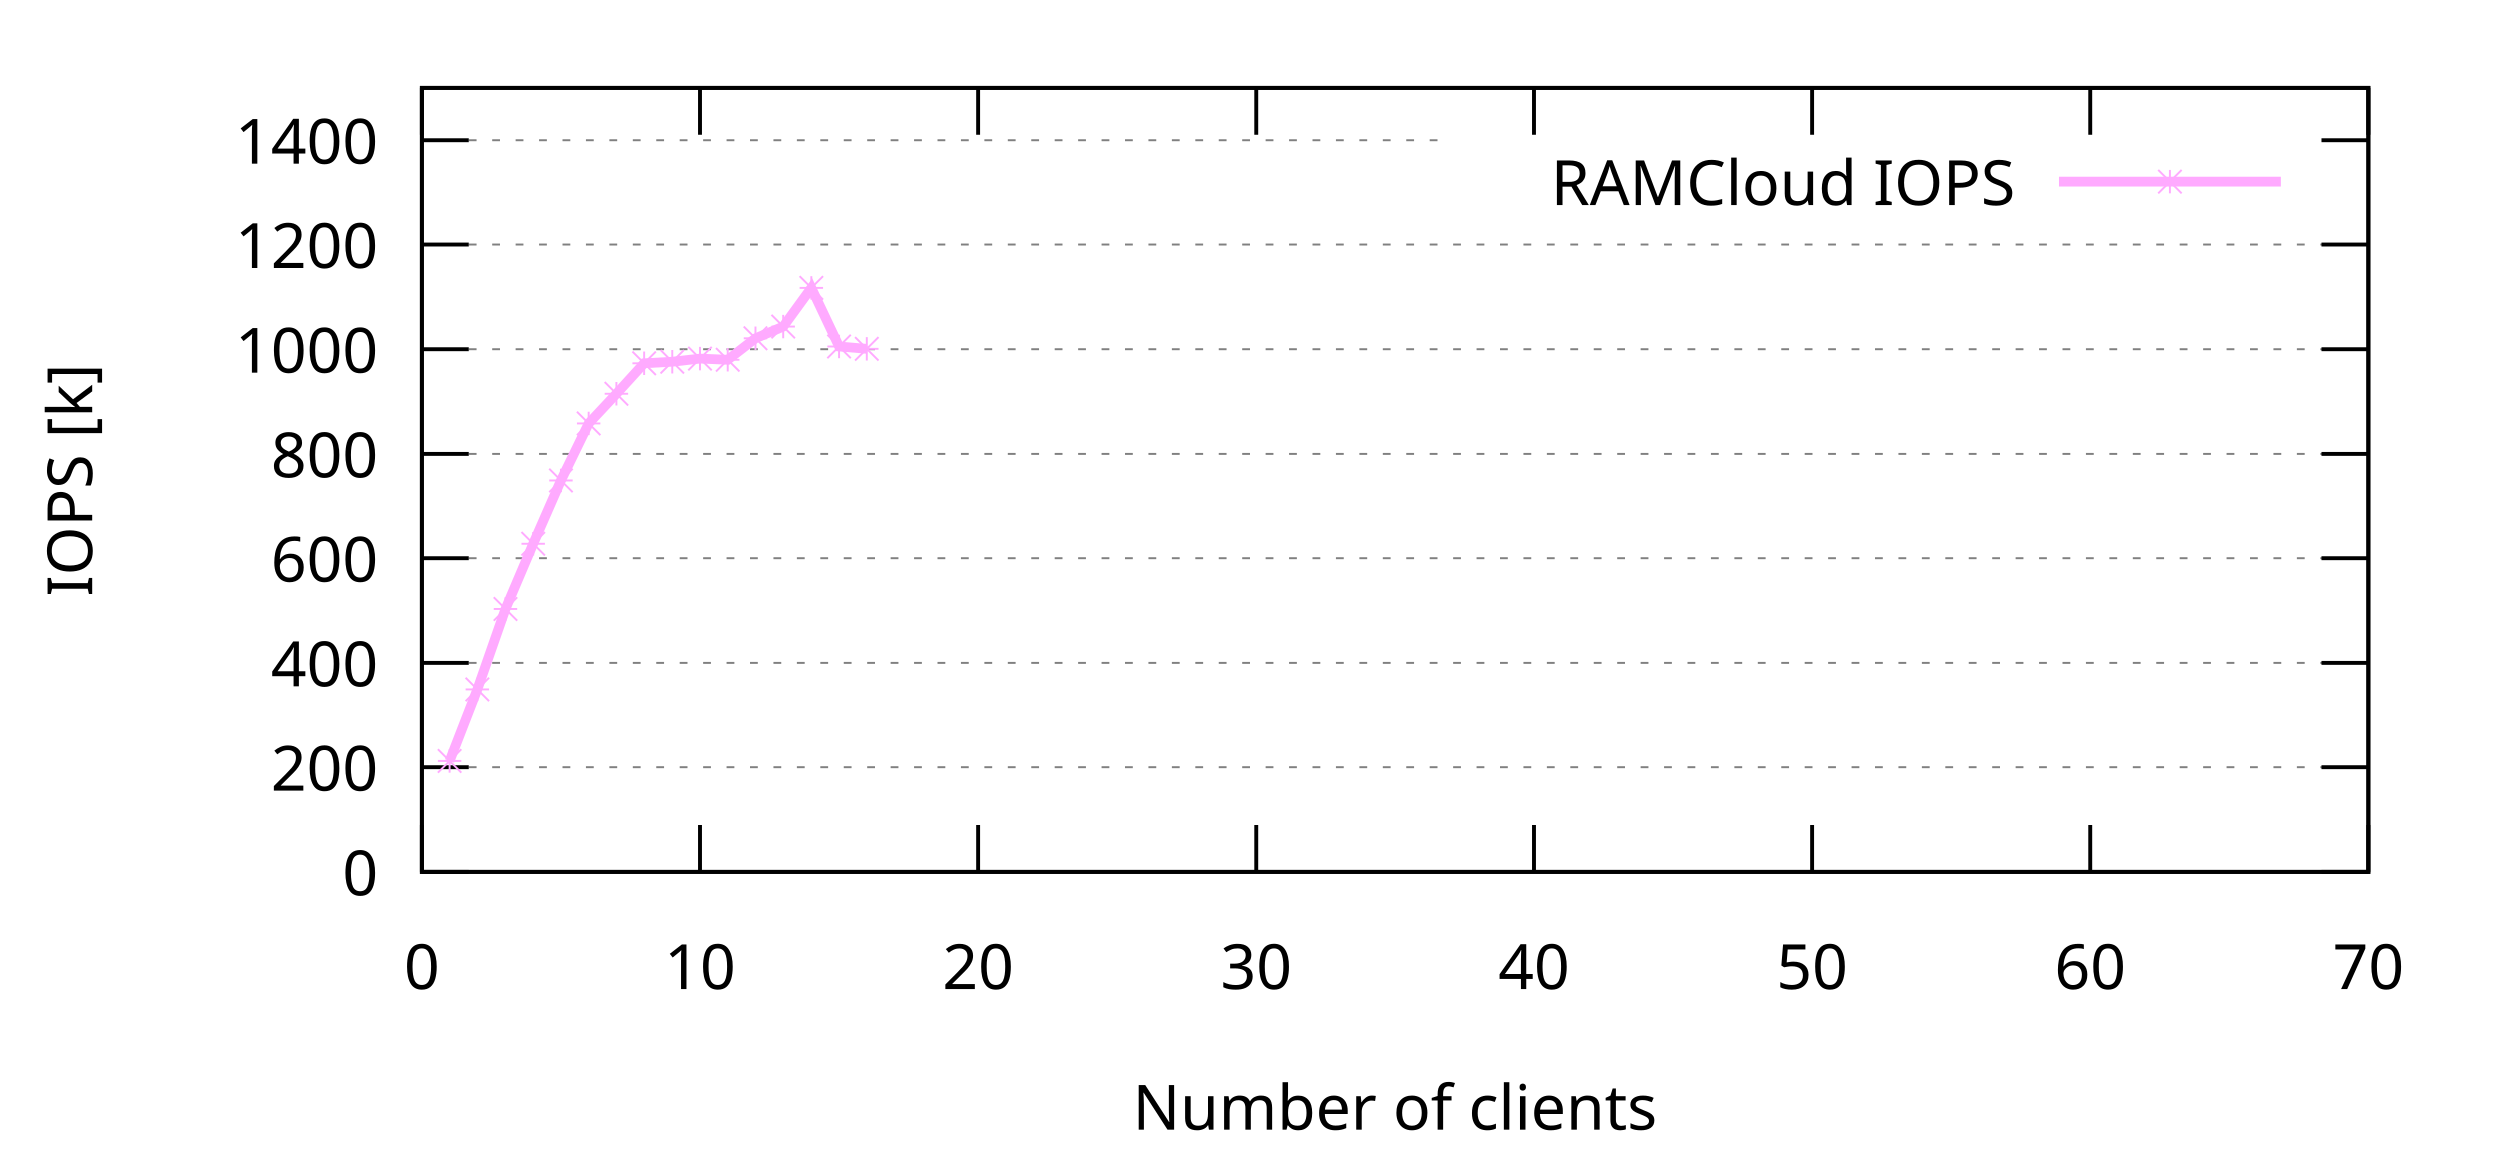
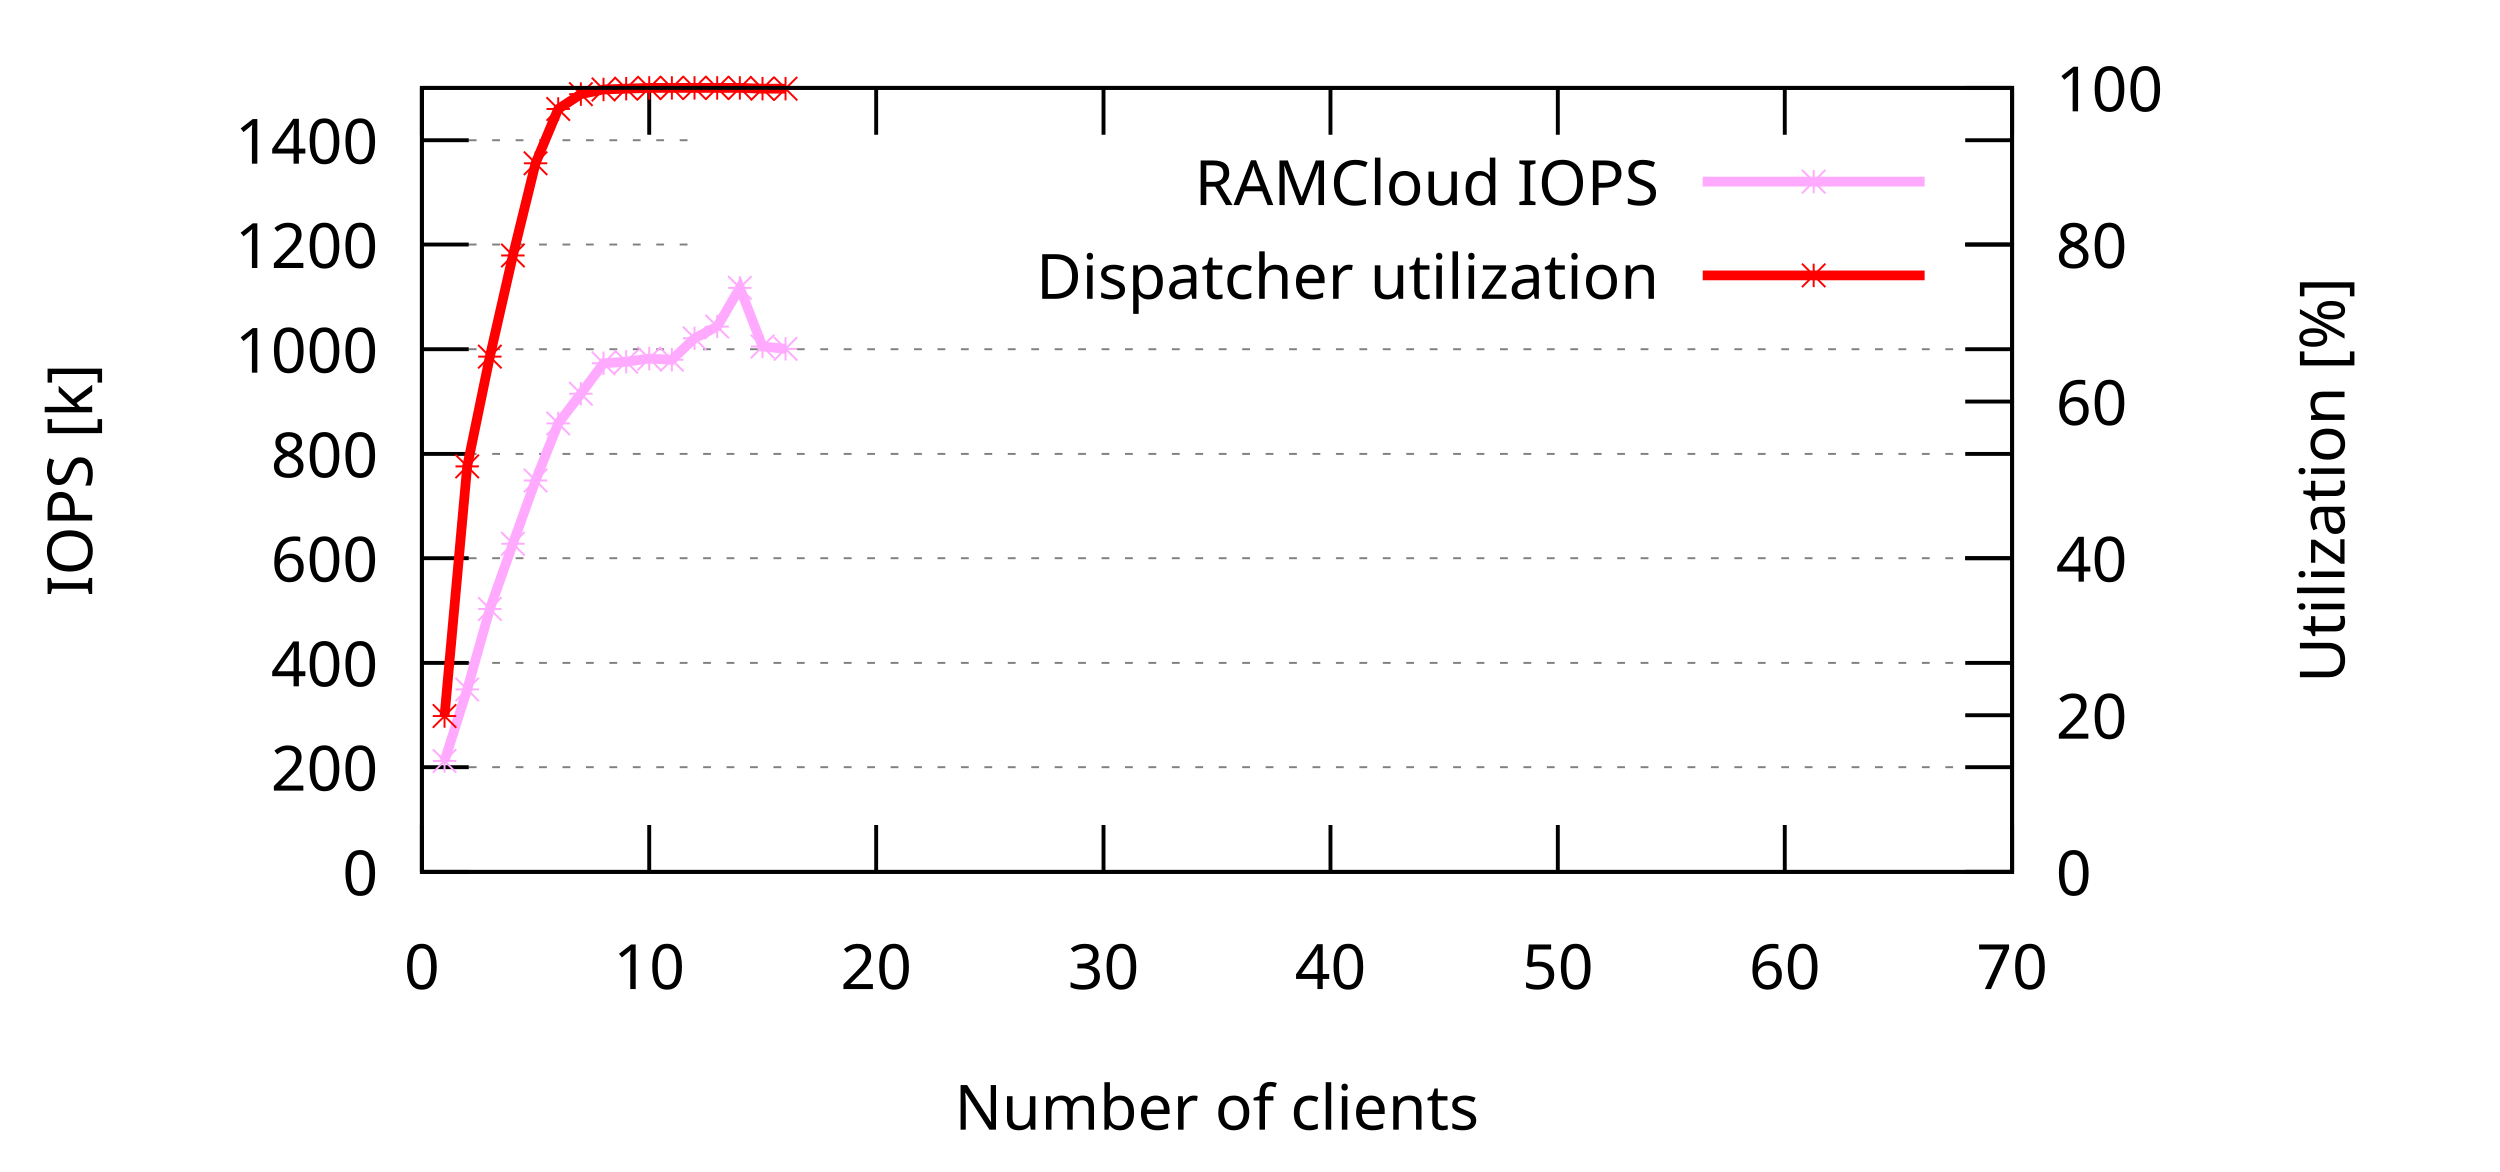
<svg xmlns="http://www.w3.org/2000/svg" xmlns:xlink="http://www.w3.org/1999/xlink" width="640" height="300" viewBox="0 0 640 300">
  <g id="gnuplot_canvas">
    <rect x="0" y="0" width="640" height="300" fill="none" />
    <defs>
      <circle id="gpDot" r="0.5" stroke-width="0.5" />
      <path id="gpPt0" stroke-width="0.167" stroke="currentColor" d="M-1,0 h2 M0,-1 v2" />
      <path id="gpPt1" stroke-width="0.167" stroke="currentColor" d="M-1,-1 L1,1 M1,-1 L-1,1" />
      <path id="gpPt2" stroke-width="0.167" stroke="currentColor" d="M-1,0 L1,0 M0,-1 L0,1 M-1,-1 L1,1 M-1,1 L1,-1" />
      <rect id="gpPt3" stroke-width="0.167" stroke="currentColor" x="-1" y="-1" width="2" height="2" />
      <rect id="gpPt4" stroke-width="0.167" stroke="currentColor" fill="currentColor" x="-1" y="-1" width="2" height="2" />
      <circle id="gpPt5" stroke-width="0.167" stroke="currentColor" cx="0" cy="0" r="1" />
      <use xlink:href="#gpPt5" id="gpPt6" fill="currentColor" stroke="none" />
      <path id="gpPt7" stroke-width="0.167" stroke="currentColor" d="M0,-1.33 L-1.33,0.67 L1.33,0.67 z" />
      <use xlink:href="#gpPt7" id="gpPt8" fill="currentColor" stroke="none" />
      <use xlink:href="#gpPt7" id="gpPt9" stroke="currentColor" transform="rotate(180)" />
      <use xlink:href="#gpPt9" id="gpPt10" fill="currentColor" stroke="none" />
      <use xlink:href="#gpPt3" id="gpPt11" stroke="currentColor" transform="rotate(45)" />
      <use xlink:href="#gpPt11" id="gpPt12" fill="currentColor" stroke="none" />
      <path id="gpPt13" stroke-width="0.167" stroke="currentColor" d="M0,1.330 L1.265,0.411 L0.782,-1.067 L-0.782,-1.076 L-1.265,0.411 z" />
      <use xlink:href="#gpPt13" id="gpPt14" fill="currentColor" stroke="none" />
      <filter id="textbox" filterUnits="objectBoundingBox" x="0" y="0" height="1" width="1">
        <feFlood flood-color="white" flood-opacity="1" result="bgnd" />
        <feComposite in="SourceGraphic" in2="bgnd" operator="atop" />
      </filter>
      <filter id="greybox" filterUnits="objectBoundingBox" x="0" y="0" height="1" width="1">
        <feFlood flood-color="lightgrey" flood-opacity="1" result="grey" />
        <feComposite in="SourceGraphic" in2="grey" operator="atop" />
      </filter>
    </defs>
    <g fill="none" color="white" stroke="black" stroke-width="1.00" stroke-linecap="butt" stroke-linejoin="miter">
</g>
    <g fill="none" color="black" stroke="currentColor" stroke-width="1.00" stroke-linecap="butt" stroke-linejoin="miter">
</g>
    <g fill="none" color="black" stroke="black" stroke-width="0.50" stroke-linecap="butt" stroke-linejoin="miter">
</g>
    <g fill="none" color="gray" stroke="currentColor" stroke-width="0.50" stroke-linecap="butt" stroke-linejoin="miter">
-       <path stroke="gray" stroke-dasharray="2,4" class="gridline" d="M108.0,223.2 L606.3,223.2  " />
-     </g>
-     <g fill="none" color="gray" stroke="gray" stroke-width="1.00" stroke-linecap="butt" stroke-linejoin="miter">
- </g>
-     <g fill="none" color="black" stroke="currentColor" stroke-width="1.00" stroke-linecap="butt" stroke-linejoin="miter">
-       <path stroke="black" d="M108.0,223.2 L120.0,223.2 M606.3,223.2 L594.3,223.2  " />
+       <path stroke="gray" stroke-dasharray="2,4" class="gridline" d="M108.0,223.2 L515.1,223.2  " />
+     </g>
+     <g fill="none" color="gray" stroke="gray" stroke-width="1.00" stroke-linecap="butt" stroke-linejoin="miter">
+ </g>
+     <g fill="none" color="black" stroke="currentColor" stroke-width="1.00" stroke-linecap="butt" stroke-linejoin="miter">
+       <path stroke="black" d="M108.0,223.2 L120.0,223.2 M515.1,223.2 L503.1,223.2  " />
      <g transform="translate(96.8,229.2)" stroke="none" fill="black" font-family="Times-Roman" font-size="16.00" text-anchor="end">
        <text>
          <tspan font-family="Times-Roman"> 0</tspan>
        </text>
      </g>
    </g>
    <g fill="none" color="black" stroke="currentColor" stroke-width="1.00" stroke-linecap="butt" stroke-linejoin="miter">
</g>
    <g fill="none" color="black" stroke="black" stroke-width="0.50" stroke-linecap="butt" stroke-linejoin="miter">
</g>
    <g fill="none" color="gray" stroke="currentColor" stroke-width="0.50" stroke-linecap="butt" stroke-linejoin="miter">
-       <path stroke="gray" stroke-dasharray="2,4" class="gridline" d="M108.0,196.4 L606.3,196.4  " />
-     </g>
-     <g fill="none" color="gray" stroke="gray" stroke-width="1.00" stroke-linecap="butt" stroke-linejoin="miter">
- </g>
-     <g fill="none" color="black" stroke="currentColor" stroke-width="1.00" stroke-linecap="butt" stroke-linejoin="miter">
-       <path stroke="black" d="M108.0,196.4 L120.0,196.4 M606.3,196.4 L594.3,196.4  " />
+       <path stroke="gray" stroke-dasharray="2,4" class="gridline" d="M108.0,196.4 L515.1,196.4  " />
+     </g>
+     <g fill="none" color="gray" stroke="gray" stroke-width="1.00" stroke-linecap="butt" stroke-linejoin="miter">
+ </g>
+     <g fill="none" color="black" stroke="currentColor" stroke-width="1.00" stroke-linecap="butt" stroke-linejoin="miter">
+       <path stroke="black" d="M108.0,196.4 L120.0,196.4 M515.1,196.4 L503.1,196.4  " />
      <g transform="translate(96.8,202.4)" stroke="none" fill="black" font-family="Times-Roman" font-size="16.00" text-anchor="end">
        <text>
          <tspan font-family="Times-Roman"> 200</tspan>
        </text>
      </g>
    </g>
    <g fill="none" color="black" stroke="currentColor" stroke-width="1.00" stroke-linecap="butt" stroke-linejoin="miter">
</g>
    <g fill="none" color="black" stroke="black" stroke-width="0.50" stroke-linecap="butt" stroke-linejoin="miter">
</g>
    <g fill="none" color="gray" stroke="currentColor" stroke-width="0.50" stroke-linecap="butt" stroke-linejoin="miter">
-       <path stroke="gray" stroke-dasharray="2,4" class="gridline" d="M108.0,169.7 L606.3,169.7  " />
-     </g>
-     <g fill="none" color="gray" stroke="gray" stroke-width="1.00" stroke-linecap="butt" stroke-linejoin="miter">
- </g>
-     <g fill="none" color="black" stroke="currentColor" stroke-width="1.00" stroke-linecap="butt" stroke-linejoin="miter">
-       <path stroke="black" d="M108.0,169.7 L120.0,169.7 M606.3,169.7 L594.3,169.7  " />
+       <path stroke="gray" stroke-dasharray="2,4" class="gridline" d="M108.0,169.7 L515.1,169.7  " />
+     </g>
+     <g fill="none" color="gray" stroke="gray" stroke-width="1.00" stroke-linecap="butt" stroke-linejoin="miter">
+ </g>
+     <g fill="none" color="black" stroke="currentColor" stroke-width="1.00" stroke-linecap="butt" stroke-linejoin="miter">
+       <path stroke="black" d="M108.0,169.7 L120.0,169.7 M515.1,169.7 L503.1,169.7  " />
      <g transform="translate(96.8,175.7)" stroke="none" fill="black" font-family="Times-Roman" font-size="16.00" text-anchor="end">
        <text>
          <tspan font-family="Times-Roman"> 400</tspan>
        </text>
      </g>
    </g>
    <g fill="none" color="black" stroke="currentColor" stroke-width="1.00" stroke-linecap="butt" stroke-linejoin="miter">
</g>
    <g fill="none" color="black" stroke="black" stroke-width="0.50" stroke-linecap="butt" stroke-linejoin="miter">
</g>
    <g fill="none" color="gray" stroke="currentColor" stroke-width="0.50" stroke-linecap="butt" stroke-linejoin="miter">
-       <path stroke="gray" stroke-dasharray="2,4" class="gridline" d="M108.0,142.9 L606.3,142.9  " />
-     </g>
-     <g fill="none" color="gray" stroke="gray" stroke-width="1.00" stroke-linecap="butt" stroke-linejoin="miter">
- </g>
-     <g fill="none" color="black" stroke="currentColor" stroke-width="1.00" stroke-linecap="butt" stroke-linejoin="miter">
-       <path stroke="black" d="M108.0,142.9 L120.0,142.9 M606.3,142.9 L594.3,142.9  " />
+       <path stroke="gray" stroke-dasharray="2,4" class="gridline" d="M108.0,142.9 L515.1,142.9  " />
+     </g>
+     <g fill="none" color="gray" stroke="gray" stroke-width="1.00" stroke-linecap="butt" stroke-linejoin="miter">
+ </g>
+     <g fill="none" color="black" stroke="currentColor" stroke-width="1.00" stroke-linecap="butt" stroke-linejoin="miter">
+       <path stroke="black" d="M108.0,142.9 L120.0,142.9 M515.1,142.9 L503.1,142.9  " />
      <g transform="translate(96.8,148.9)" stroke="none" fill="black" font-family="Times-Roman" font-size="16.00" text-anchor="end">
        <text>
          <tspan font-family="Times-Roman"> 600</tspan>
        </text>
      </g>
    </g>
    <g fill="none" color="black" stroke="currentColor" stroke-width="1.00" stroke-linecap="butt" stroke-linejoin="miter">
</g>
    <g fill="none" color="black" stroke="black" stroke-width="0.50" stroke-linecap="butt" stroke-linejoin="miter">
</g>
    <g fill="none" color="gray" stroke="currentColor" stroke-width="0.50" stroke-linecap="butt" stroke-linejoin="miter">
-       <path stroke="gray" stroke-dasharray="2,4" class="gridline" d="M108.0,116.2 L606.3,116.2  " />
-     </g>
-     <g fill="none" color="gray" stroke="gray" stroke-width="1.00" stroke-linecap="butt" stroke-linejoin="miter">
- </g>
-     <g fill="none" color="black" stroke="currentColor" stroke-width="1.00" stroke-linecap="butt" stroke-linejoin="miter">
-       <path stroke="black" d="M108.0,116.2 L120.0,116.2 M606.3,116.2 L594.3,116.2  " />
+       <path stroke="gray" stroke-dasharray="2,4" class="gridline" d="M108.0,116.2 L515.1,116.2  " />
+     </g>
+     <g fill="none" color="gray" stroke="gray" stroke-width="1.00" stroke-linecap="butt" stroke-linejoin="miter">
+ </g>
+     <g fill="none" color="black" stroke="currentColor" stroke-width="1.00" stroke-linecap="butt" stroke-linejoin="miter">
+       <path stroke="black" d="M108.0,116.2 L120.0,116.2 M515.1,116.2 L503.1,116.2  " />
      <g transform="translate(96.8,122.2)" stroke="none" fill="black" font-family="Times-Roman" font-size="16.00" text-anchor="end">
        <text>
          <tspan font-family="Times-Roman"> 800</tspan>
        </text>
      </g>
    </g>
    <g fill="none" color="black" stroke="currentColor" stroke-width="1.00" stroke-linecap="butt" stroke-linejoin="miter">
</g>
    <g fill="none" color="black" stroke="black" stroke-width="0.50" stroke-linecap="butt" stroke-linejoin="miter">
</g>
    <g fill="none" color="gray" stroke="currentColor" stroke-width="0.50" stroke-linecap="butt" stroke-linejoin="miter">
-       <path stroke="gray" stroke-dasharray="2,4" class="gridline" d="M108.0,89.4 L606.3,89.4  " />
-     </g>
-     <g fill="none" color="gray" stroke="gray" stroke-width="1.00" stroke-linecap="butt" stroke-linejoin="miter">
- </g>
-     <g fill="none" color="black" stroke="currentColor" stroke-width="1.00" stroke-linecap="butt" stroke-linejoin="miter">
-       <path stroke="black" d="M108.0,89.4 L120.0,89.4 M606.3,89.4 L594.3,89.4  " />
+       <path stroke="gray" stroke-dasharray="2,4" class="gridline" d="M108.0,89.4 L515.1,89.4  " />
+     </g>
+     <g fill="none" color="gray" stroke="gray" stroke-width="1.00" stroke-linecap="butt" stroke-linejoin="miter">
+ </g>
+     <g fill="none" color="black" stroke="currentColor" stroke-width="1.00" stroke-linecap="butt" stroke-linejoin="miter">
+       <path stroke="black" d="M108.0,89.4 L120.0,89.4 M515.1,89.4 L503.1,89.4  " />
      <g transform="translate(96.8,95.4)" stroke="none" fill="black" font-family="Times-Roman" font-size="16.00" text-anchor="end">
        <text>
          <tspan font-family="Times-Roman"> 1000</tspan>
        </text>
      </g>
    </g>
    <g fill="none" color="black" stroke="currentColor" stroke-width="1.00" stroke-linecap="butt" stroke-linejoin="miter">
</g>
    <g fill="none" color="black" stroke="black" stroke-width="0.50" stroke-linecap="butt" stroke-linejoin="miter">
</g>
    <g fill="none" color="gray" stroke="currentColor" stroke-width="0.50" stroke-linecap="butt" stroke-linejoin="miter">
-       <path stroke="gray" stroke-dasharray="2,4" class="gridline" d="M108.0,62.6 L606.3,62.6  " />
-     </g>
-     <g fill="none" color="gray" stroke="gray" stroke-width="1.00" stroke-linecap="butt" stroke-linejoin="miter">
- </g>
-     <g fill="none" color="black" stroke="currentColor" stroke-width="1.00" stroke-linecap="butt" stroke-linejoin="miter">
-       <path stroke="black" d="M108.0,62.6 L120.0,62.6 M606.3,62.6 L594.3,62.6  " />
+       <path stroke="gray" stroke-dasharray="2,4" class="gridline" d="M108.0,62.6 L178.3,62.6 M503.9,62.6 L515.1,62.6  " />
+     </g>
+     <g fill="none" color="gray" stroke="gray" stroke-width="1.00" stroke-linecap="butt" stroke-linejoin="miter">
+ </g>
+     <g fill="none" color="black" stroke="currentColor" stroke-width="1.00" stroke-linecap="butt" stroke-linejoin="miter">
+       <path stroke="black" d="M108.0,62.6 L120.0,62.6 M515.1,62.6 L503.1,62.6  " />
      <g transform="translate(96.8,68.6)" stroke="none" fill="black" font-family="Times-Roman" font-size="16.00" text-anchor="end">
        <text>
          <tspan font-family="Times-Roman"> 1200</tspan>
        </text>
      </g>
    </g>
    <g fill="none" color="black" stroke="currentColor" stroke-width="1.00" stroke-linecap="butt" stroke-linejoin="miter">
</g>
    <g fill="none" color="black" stroke="black" stroke-width="0.50" stroke-linecap="butt" stroke-linejoin="miter">
</g>
    <g fill="none" color="gray" stroke="currentColor" stroke-width="0.50" stroke-linecap="butt" stroke-linejoin="miter">
-       <path stroke="gray" stroke-dasharray="2,4" class="gridline" d="M108.0,35.9 L370.3,35.9 M595.1,35.9 L606.3,35.9  " />
-     </g>
-     <g fill="none" color="gray" stroke="gray" stroke-width="1.00" stroke-linecap="butt" stroke-linejoin="miter">
- </g>
-     <g fill="none" color="black" stroke="currentColor" stroke-width="1.00" stroke-linecap="butt" stroke-linejoin="miter">
-       <path stroke="black" d="M108.0,35.9 L120.0,35.9 M606.3,35.9 L594.3,35.9  " />
+       <path stroke="gray" stroke-dasharray="2,4" class="gridline" d="M108.0,35.9 L178.3,35.9 M503.9,35.9 L515.1,35.9  " />
+     </g>
+     <g fill="none" color="gray" stroke="gray" stroke-width="1.00" stroke-linecap="butt" stroke-linejoin="miter">
+ </g>
+     <g fill="none" color="black" stroke="currentColor" stroke-width="1.00" stroke-linecap="butt" stroke-linejoin="miter">
+       <path stroke="black" d="M108.0,35.9 L120.0,35.9 M515.1,35.9 L503.1,35.9  " />
      <g transform="translate(96.8,41.9)" stroke="none" fill="black" font-family="Times-Roman" font-size="16.00" text-anchor="end">
        <text>
          <tspan font-family="Times-Roman"> 1400</tspan>
        </text>
      </g>
    </g>
    <g fill="none" color="black" stroke="currentColor" stroke-width="1.00" stroke-linecap="butt" stroke-linejoin="miter">
      <path stroke="black" d="M108.0,223.2 L108.0,211.2 M108.0,22.5 L108.0,34.5  " />
      <g transform="translate(108.0,253.2)" stroke="none" fill="black" font-family="Times-Roman" font-size="16.00" text-anchor="middle">
        <text>
          <tspan font-family="Times-Roman"> 0</tspan>
        </text>
      </g>
    </g>
    <g fill="none" color="black" stroke="currentColor" stroke-width="1.00" stroke-linecap="butt" stroke-linejoin="miter">
-       <path stroke="black" d="M179.2,223.2 L179.2,211.2 M179.2,22.5 L179.2,34.5  " />
-       <g transform="translate(179.2,253.2)" stroke="none" fill="black" font-family="Times-Roman" font-size="16.00" text-anchor="middle">
+       <path stroke="black" d="M166.2,223.2 L166.2,211.2 M166.2,22.5 L166.2,34.5  " />
+       <g transform="translate(166.2,253.2)" stroke="none" fill="black" font-family="Times-Roman" font-size="16.00" text-anchor="middle">
        <text>
          <tspan font-family="Times-Roman"> 10</tspan>
        </text>
      </g>
    </g>
    <g fill="none" color="black" stroke="currentColor" stroke-width="1.00" stroke-linecap="butt" stroke-linejoin="miter">
-       <path stroke="black" d="M250.4,223.2 L250.4,211.2 M250.4,22.5 L250.4,34.5  " />
-       <g transform="translate(250.4,253.2)" stroke="none" fill="black" font-family="Times-Roman" font-size="16.00" text-anchor="middle">
+       <path stroke="black" d="M224.3,223.2 L224.3,211.2 M224.3,22.5 L224.3,34.5  " />
+       <g transform="translate(224.3,253.2)" stroke="none" fill="black" font-family="Times-Roman" font-size="16.00" text-anchor="middle">
        <text>
          <tspan font-family="Times-Roman"> 20</tspan>
        </text>
      </g>
    </g>
    <g fill="none" color="black" stroke="currentColor" stroke-width="1.00" stroke-linecap="butt" stroke-linejoin="miter">
-       <path stroke="black" d="M321.6,223.2 L321.6,211.2 M321.6,22.5 L321.6,34.5  " />
-       <g transform="translate(321.6,253.2)" stroke="none" fill="black" font-family="Times-Roman" font-size="16.00" text-anchor="middle">
+       <path stroke="black" d="M282.5,223.2 L282.5,211.2 M282.5,22.5 L282.5,34.5  " />
+       <g transform="translate(282.5,253.2)" stroke="none" fill="black" font-family="Times-Roman" font-size="16.00" text-anchor="middle">
        <text>
          <tspan font-family="Times-Roman"> 30</tspan>
        </text>
      </g>
    </g>
    <g fill="none" color="black" stroke="currentColor" stroke-width="1.00" stroke-linecap="butt" stroke-linejoin="miter">
-       <path stroke="black" d="M392.7,223.2 L392.7,211.2 M392.7,22.5 L392.7,34.5  " />
-       <g transform="translate(392.7,253.2)" stroke="none" fill="black" font-family="Times-Roman" font-size="16.00" text-anchor="middle">
+       <path stroke="black" d="M340.6,223.2 L340.6,211.2 M340.6,22.5 L340.6,34.5  " />
+       <g transform="translate(340.6,253.2)" stroke="none" fill="black" font-family="Times-Roman" font-size="16.00" text-anchor="middle">
        <text>
          <tspan font-family="Times-Roman"> 40</tspan>
        </text>
      </g>
    </g>
    <g fill="none" color="black" stroke="currentColor" stroke-width="1.00" stroke-linecap="butt" stroke-linejoin="miter">
-       <path stroke="black" d="M463.9,223.2 L463.9,211.2 M463.9,22.5 L463.9,34.5  " />
-       <g transform="translate(463.9,253.2)" stroke="none" fill="black" font-family="Times-Roman" font-size="16.00" text-anchor="middle">
+       <path stroke="black" d="M398.8,223.2 L398.8,211.2 M398.8,22.5 L398.8,34.5  " />
+       <g transform="translate(398.8,253.2)" stroke="none" fill="black" font-family="Times-Roman" font-size="16.00" text-anchor="middle">
        <text>
          <tspan font-family="Times-Roman"> 50</tspan>
        </text>
      </g>
    </g>
    <g fill="none" color="black" stroke="currentColor" stroke-width="1.00" stroke-linecap="butt" stroke-linejoin="miter">
-       <path stroke="black" d="M535.1,223.2 L535.1,211.2 M535.1,22.5 L535.1,34.5  " />
-       <g transform="translate(535.1,253.2)" stroke="none" fill="black" font-family="Times-Roman" font-size="16.00" text-anchor="middle">
+       <path stroke="black" d="M456.9,223.2 L456.9,211.2 M456.9,22.5 L456.9,34.5  " />
+       <g transform="translate(456.9,253.2)" stroke="none" fill="black" font-family="Times-Roman" font-size="16.00" text-anchor="middle">
        <text>
          <tspan font-family="Times-Roman"> 60</tspan>
        </text>
      </g>
    </g>
    <g fill="none" color="black" stroke="currentColor" stroke-width="1.00" stroke-linecap="butt" stroke-linejoin="miter">
-       <path stroke="black" d="M606.3,223.2 L606.3,211.2 M606.3,22.5 L606.3,34.5  " />
-       <g transform="translate(606.3,253.2)" stroke="none" fill="black" font-family="Times-Roman" font-size="16.00" text-anchor="middle">
+       <path stroke="black" d="M515.1,223.2 L515.1,211.2 M515.1,22.5 L515.1,34.5  " />
+       <g transform="translate(515.1,253.2)" stroke="none" fill="black" font-family="Times-Roman" font-size="16.00" text-anchor="middle">
        <text>
          <tspan font-family="Times-Roman"> 70</tspan>
        </text>
      </g>
    </g>
    <g fill="none" color="black" stroke="currentColor" stroke-width="1.00" stroke-linecap="butt" stroke-linejoin="miter">
- </g>
-     <g fill="none" color="black" stroke="currentColor" stroke-width="1.00" stroke-linecap="butt" stroke-linejoin="miter">
-       <path stroke="black" d="M108.0,22.5 L108.0,223.2 L606.3,223.2 L606.3,22.5 L108.0,22.5 Z  " />
+       <path stroke="black" d="M515.1,223.2 L503.1,223.2  " />
+       <g transform="translate(526.3,229.2)" stroke="none" fill="black" font-family="Times-Roman" font-size="16.00" text-anchor="start">
+         <text>
+           <tspan font-family="Times-Roman"> 0</tspan>
+         </text>
+       </g>
+     </g>
+     <g fill="none" color="black" stroke="currentColor" stroke-width="1.00" stroke-linecap="butt" stroke-linejoin="miter">
+       <path stroke="black" d="M515.1,183.1 L503.1,183.1  " />
+       <g transform="translate(526.3,189.1)" stroke="none" fill="black" font-family="Times-Roman" font-size="16.00" text-anchor="start">
+         <text>
+           <tspan font-family="Times-Roman"> 20</tspan>
+         </text>
+       </g>
+     </g>
+     <g fill="none" color="black" stroke="currentColor" stroke-width="1.00" stroke-linecap="butt" stroke-linejoin="miter">
+       <path stroke="black" d="M515.1,142.9 L503.1,142.9  " />
+       <g transform="translate(526.3,148.9)" stroke="none" fill="black" font-family="Times-Roman" font-size="16.00" text-anchor="start">
+         <text>
+           <tspan font-family="Times-Roman"> 40</tspan>
+         </text>
+       </g>
+     </g>
+     <g fill="none" color="black" stroke="currentColor" stroke-width="1.00" stroke-linecap="butt" stroke-linejoin="miter">
+       <path stroke="black" d="M515.1,102.8 L503.1,102.8  " />
+       <g transform="translate(526.3,108.8)" stroke="none" fill="black" font-family="Times-Roman" font-size="16.00" text-anchor="start">
+         <text>
+           <tspan font-family="Times-Roman"> 60</tspan>
+         </text>
+       </g>
+     </g>
+     <g fill="none" color="black" stroke="currentColor" stroke-width="1.00" stroke-linecap="butt" stroke-linejoin="miter">
+       <path stroke="black" d="M515.1,62.6 L503.1,62.6  " />
+       <g transform="translate(526.3,68.6)" stroke="none" fill="black" font-family="Times-Roman" font-size="16.00" text-anchor="start">
+         <text>
+           <tspan font-family="Times-Roman"> 80</tspan>
+         </text>
+       </g>
+     </g>
+     <g fill="none" color="black" stroke="currentColor" stroke-width="1.00" stroke-linecap="butt" stroke-linejoin="miter">
+       <path stroke="black" d="M515.1,22.5 L503.1,22.5  " />
+       <g transform="translate(526.3,28.5)" stroke="none" fill="black" font-family="Times-Roman" font-size="16.00" text-anchor="start">
+         <text>
+           <tspan font-family="Times-Roman"> 100</tspan>
+         </text>
+       </g>
+     </g>
+     <g fill="none" color="black" stroke="currentColor" stroke-width="1.00" stroke-linecap="butt" stroke-linejoin="miter">
+ </g>
+     <g fill="none" color="black" stroke="currentColor" stroke-width="1.00" stroke-linecap="butt" stroke-linejoin="miter">
+       <path stroke="black" d="M108.0,22.5 L108.0,223.2 L515.1,223.2 L515.1,22.5 L108.0,22.5 Z  " />
    </g>
    <g fill="none" color="black" stroke="currentColor" stroke-width="1.00" stroke-linecap="butt" stroke-linejoin="miter">
      <g transform="translate(23.6,122.9) rotate(270)" stroke="none" fill="black" font-family="Times-Roman" font-size="16.00" text-anchor="middle">
        <text>
          <tspan font-family="Times-Roman">IOPS [k]</tspan>
        </text>
      </g>
    </g>
    <g fill="none" color="black" stroke="currentColor" stroke-width="1.00" stroke-linecap="butt" stroke-linejoin="miter">
-       <g transform="translate(357.1,289.2)" stroke="none" fill="black" font-family="Times-Roman" font-size="16.00" text-anchor="middle">
+       <g transform="translate(600.2,122.9) rotate(270)" stroke="none" fill="black" font-family="Times-Roman" font-size="16.00" text-anchor="middle">
+         <text>
+           <tspan font-family="Times-Roman">Utilization [%]</tspan>
+         </text>
+       </g>
+     </g>
+     <g fill="none" color="black" stroke="currentColor" stroke-width="1.00" stroke-linecap="butt" stroke-linejoin="miter">
+       <g transform="translate(311.5,289.2)" stroke="none" fill="black" font-family="Times-Roman" font-size="16.00" text-anchor="middle">
        <text>
          <tspan font-family="Times-Roman">Number of clients</tspan>
        </text>
      </g>
    </g>
    <g fill="none" color="black" stroke="currentColor" stroke-width="1.00" stroke-linecap="butt" stroke-linejoin="miter">
</g>
    <g id="gnuplot_plot_1">
      <g fill="none" color="white" stroke="currentColor" stroke-width="2.50" stroke-linecap="butt" stroke-linejoin="miter">
</g>
      <g fill="none" color="black" stroke="currentColor" stroke-width="2.50" stroke-linecap="butt" stroke-linejoin="miter">
-         <g transform="translate(515.9,52.5)" stroke="none" fill="black" font-family="Times-Roman" font-size="16.00" text-anchor="end">
+         <g transform="translate(424.7,52.5)" stroke="none" fill="black" font-family="Times-Roman" font-size="16.00" text-anchor="end">
          <text>
            <tspan font-family="Times-Roman">RAMCloud IOPS</tspan>
          </text>
        </g>
      </g>
      <g fill="none" color="black" stroke="currentColor" stroke-width="2.50" stroke-linecap="butt" stroke-linejoin="miter">
-         <path stroke="rgb(255, 170, 255)" d="M527.1,46.5 L583.9,46.5 M115.1,194.8 L122.2,176.5 L129.4,155.9 L136.5,139.2 L143.6,123.0 L150.7,108.4   L157.8,100.8 L164.9,93.0 L172.1,92.6 L179.2,91.8 L186.3,92.1 L193.4,86.6 L200.5,83.6 L207.7,73.7   L214.8,88.7 L221.9,89.3  " />
-         <use xlink:href="#gpPt2" transform="translate(115.1,194.8) scale(3.00)" color="rgb(255, 170, 255)" />
-         <use xlink:href="#gpPt2" transform="translate(122.2,176.5) scale(3.00)" color="rgb(255, 170, 255)" />
-         <use xlink:href="#gpPt2" transform="translate(129.4,155.9) scale(3.00)" color="rgb(255, 170, 255)" />
-         <use xlink:href="#gpPt2" transform="translate(136.5,139.2) scale(3.00)" color="rgb(255, 170, 255)" />
-         <use xlink:href="#gpPt2" transform="translate(143.6,123.0) scale(3.00)" color="rgb(255, 170, 255)" />
-         <use xlink:href="#gpPt2" transform="translate(150.7,108.4) scale(3.00)" color="rgb(255, 170, 255)" />
-         <use xlink:href="#gpPt2" transform="translate(157.8,100.8) scale(3.00)" color="rgb(255, 170, 255)" />
-         <use xlink:href="#gpPt2" transform="translate(164.9,93.0) scale(3.00)" color="rgb(255, 170, 255)" />
-         <use xlink:href="#gpPt2" transform="translate(172.1,92.6) scale(3.00)" color="rgb(255, 170, 255)" />
-         <use xlink:href="#gpPt2" transform="translate(179.2,91.8) scale(3.00)" color="rgb(255, 170, 255)" />
-         <use xlink:href="#gpPt2" transform="translate(186.3,92.1) scale(3.00)" color="rgb(255, 170, 255)" />
-         <use xlink:href="#gpPt2" transform="translate(193.4,86.6) scale(3.00)" color="rgb(255, 170, 255)" />
-         <use xlink:href="#gpPt2" transform="translate(200.5,83.6) scale(3.00)" color="rgb(255, 170, 255)" />
-         <use xlink:href="#gpPt2" transform="translate(207.7,73.7) scale(3.00)" color="rgb(255, 170, 255)" />
-         <use xlink:href="#gpPt2" transform="translate(214.8,88.7) scale(3.00)" color="rgb(255, 170, 255)" />
-         <use xlink:href="#gpPt2" transform="translate(221.9,89.3) scale(3.00)" color="rgb(255, 170, 255)" />
-         <use xlink:href="#gpPt2" transform="translate(555.5,46.5) scale(3.00)" color="rgb(255, 170, 255)" />
-       </g>
-     </g>
-     <g fill="none" color="white" stroke="rgb(255, 170, 255)" stroke-width="2.00" stroke-linecap="butt" stroke-linejoin="miter">
+         <path stroke="rgb(255, 170, 255)" d="M435.9,46.5 L492.7,46.5 M113.8,194.8 L119.6,176.5 L125.4,155.9 L131.3,139.2 L137.1,123.0 L142.9,108.4   L148.7,100.8 L154.5,93.0 L160.3,92.6 L166.2,91.8 L172.0,92.1 L177.8,86.6 L183.6,83.6 L189.4,73.7   L195.2,88.7 L201.1,89.3  " />
+         <use xlink:href="#gpPt2" transform="translate(113.8,194.8) scale(3.00)" color="rgb(255, 170, 255)" />
+         <use xlink:href="#gpPt2" transform="translate(119.6,176.5) scale(3.00)" color="rgb(255, 170, 255)" />
+         <use xlink:href="#gpPt2" transform="translate(125.4,155.9) scale(3.00)" color="rgb(255, 170, 255)" />
+         <use xlink:href="#gpPt2" transform="translate(131.3,139.2) scale(3.00)" color="rgb(255, 170, 255)" />
+         <use xlink:href="#gpPt2" transform="translate(137.1,123.0) scale(3.00)" color="rgb(255, 170, 255)" />
+         <use xlink:href="#gpPt2" transform="translate(142.9,108.4) scale(3.00)" color="rgb(255, 170, 255)" />
+         <use xlink:href="#gpPt2" transform="translate(148.7,100.8) scale(3.00)" color="rgb(255, 170, 255)" />
+         <use xlink:href="#gpPt2" transform="translate(154.5,93.0) scale(3.00)" color="rgb(255, 170, 255)" />
+         <use xlink:href="#gpPt2" transform="translate(160.3,92.6) scale(3.00)" color="rgb(255, 170, 255)" />
+         <use xlink:href="#gpPt2" transform="translate(166.2,91.8) scale(3.00)" color="rgb(255, 170, 255)" />
+         <use xlink:href="#gpPt2" transform="translate(172.0,92.1) scale(3.00)" color="rgb(255, 170, 255)" />
+         <use xlink:href="#gpPt2" transform="translate(177.8,86.6) scale(3.00)" color="rgb(255, 170, 255)" />
+         <use xlink:href="#gpPt2" transform="translate(183.6,83.6) scale(3.00)" color="rgb(255, 170, 255)" />
+         <use xlink:href="#gpPt2" transform="translate(189.4,73.7) scale(3.00)" color="rgb(255, 170, 255)" />
+         <use xlink:href="#gpPt2" transform="translate(195.2,88.7) scale(3.00)" color="rgb(255, 170, 255)" />
+         <use xlink:href="#gpPt2" transform="translate(201.1,89.3) scale(3.00)" color="rgb(255, 170, 255)" />
+         <use xlink:href="#gpPt2" transform="translate(464.3,46.5) scale(3.00)" color="rgb(255, 170, 255)" />
+       </g>
+     </g>
+     <g id="gnuplot_plot_2">
+       <g fill="none" color="black" stroke="currentColor" stroke-width="2.50" stroke-linecap="butt" stroke-linejoin="miter">
+         <g transform="translate(424.7,76.5)" stroke="none" fill="black" font-family="Times-Roman" font-size="16.00" text-anchor="end">
+           <text>
+             <tspan font-family="Times-Roman">Dispatcher utilization</tspan>
+           </text>
+         </g>
+       </g>
+       <g fill="none" color="black" stroke="currentColor" stroke-width="2.50" stroke-linecap="butt" stroke-linejoin="miter">
+         <path stroke="rgb(255,   0,   0)" d="M435.9,70.5 L492.7,70.5 M113.8,183.3 L119.6,119.4 L125.4,91.3 L131.3,65.4 L137.1,41.8 L142.9,27.9   L148.7,24.1 L154.5,22.9 L160.3,22.7 L166.2,22.5 L172.0,22.5 L177.8,22.5 L183.6,22.5 L189.4,22.5   L195.2,22.7 L201.1,22.7  " />
+         <use xlink:href="#gpPt2" transform="translate(113.8,183.3) scale(3.00)" color="rgb(255,   0,   0)" />
+         <use xlink:href="#gpPt2" transform="translate(119.6,119.4) scale(3.00)" color="rgb(255,   0,   0)" />
+         <use xlink:href="#gpPt2" transform="translate(125.4,91.3) scale(3.00)" color="rgb(255,   0,   0)" />
+         <use xlink:href="#gpPt2" transform="translate(131.3,65.4) scale(3.00)" color="rgb(255,   0,   0)" />
+         <use xlink:href="#gpPt2" transform="translate(137.1,41.8) scale(3.00)" color="rgb(255,   0,   0)" />
+         <use xlink:href="#gpPt2" transform="translate(142.9,27.9) scale(3.00)" color="rgb(255,   0,   0)" />
+         <use xlink:href="#gpPt2" transform="translate(148.7,24.1) scale(3.00)" color="rgb(255,   0,   0)" />
+         <use xlink:href="#gpPt2" transform="translate(154.5,22.9) scale(3.00)" color="rgb(255,   0,   0)" />
+         <use xlink:href="#gpPt2" transform="translate(160.3,22.7) scale(3.00)" color="rgb(255,   0,   0)" />
+         <use xlink:href="#gpPt2" transform="translate(166.2,22.5) scale(3.00)" color="rgb(255,   0,   0)" />
+         <use xlink:href="#gpPt2" transform="translate(172.0,22.5) scale(3.00)" color="rgb(255,   0,   0)" />
+         <use xlink:href="#gpPt2" transform="translate(177.8,22.5) scale(3.00)" color="rgb(255,   0,   0)" />
+         <use xlink:href="#gpPt2" transform="translate(183.6,22.5) scale(3.00)" color="rgb(255,   0,   0)" />
+         <use xlink:href="#gpPt2" transform="translate(189.4,22.5) scale(3.00)" color="rgb(255,   0,   0)" />
+         <use xlink:href="#gpPt2" transform="translate(195.2,22.7) scale(3.00)" color="rgb(255,   0,   0)" />
+         <use xlink:href="#gpPt2" transform="translate(201.1,22.7) scale(3.00)" color="rgb(255,   0,   0)" />
+         <use xlink:href="#gpPt2" transform="translate(464.3,70.5) scale(3.00)" color="rgb(255,   0,   0)" />
+       </g>
+     </g>
+     <g fill="none" color="white" stroke="rgb(255,   0,   0)" stroke-width="2.00" stroke-linecap="butt" stroke-linejoin="miter">
</g>
    <g fill="none" color="black" stroke="currentColor" stroke-width="2.00" stroke-linecap="butt" stroke-linejoin="miter">
</g>
    <g fill="none" color="black" stroke="black" stroke-width="1.00" stroke-linecap="butt" stroke-linejoin="miter">
</g>
    <g fill="none" color="black" stroke="currentColor" stroke-width="1.00" stroke-linecap="butt" stroke-linejoin="miter">
-       <path stroke="black" d="M108.0,22.5 L108.0,223.2 L606.3,223.2 L606.3,22.5 L108.0,22.5 Z  " />
+       <path stroke="black" d="M108.0,22.5 L108.0,223.2 L515.1,223.2 L515.1,22.5 L108.0,22.5 Z  " />
    </g>
    <g fill="none" color="black" stroke="currentColor" stroke-width="1.00" stroke-linecap="butt" stroke-linejoin="miter">
</g>
  </g>
</svg>
